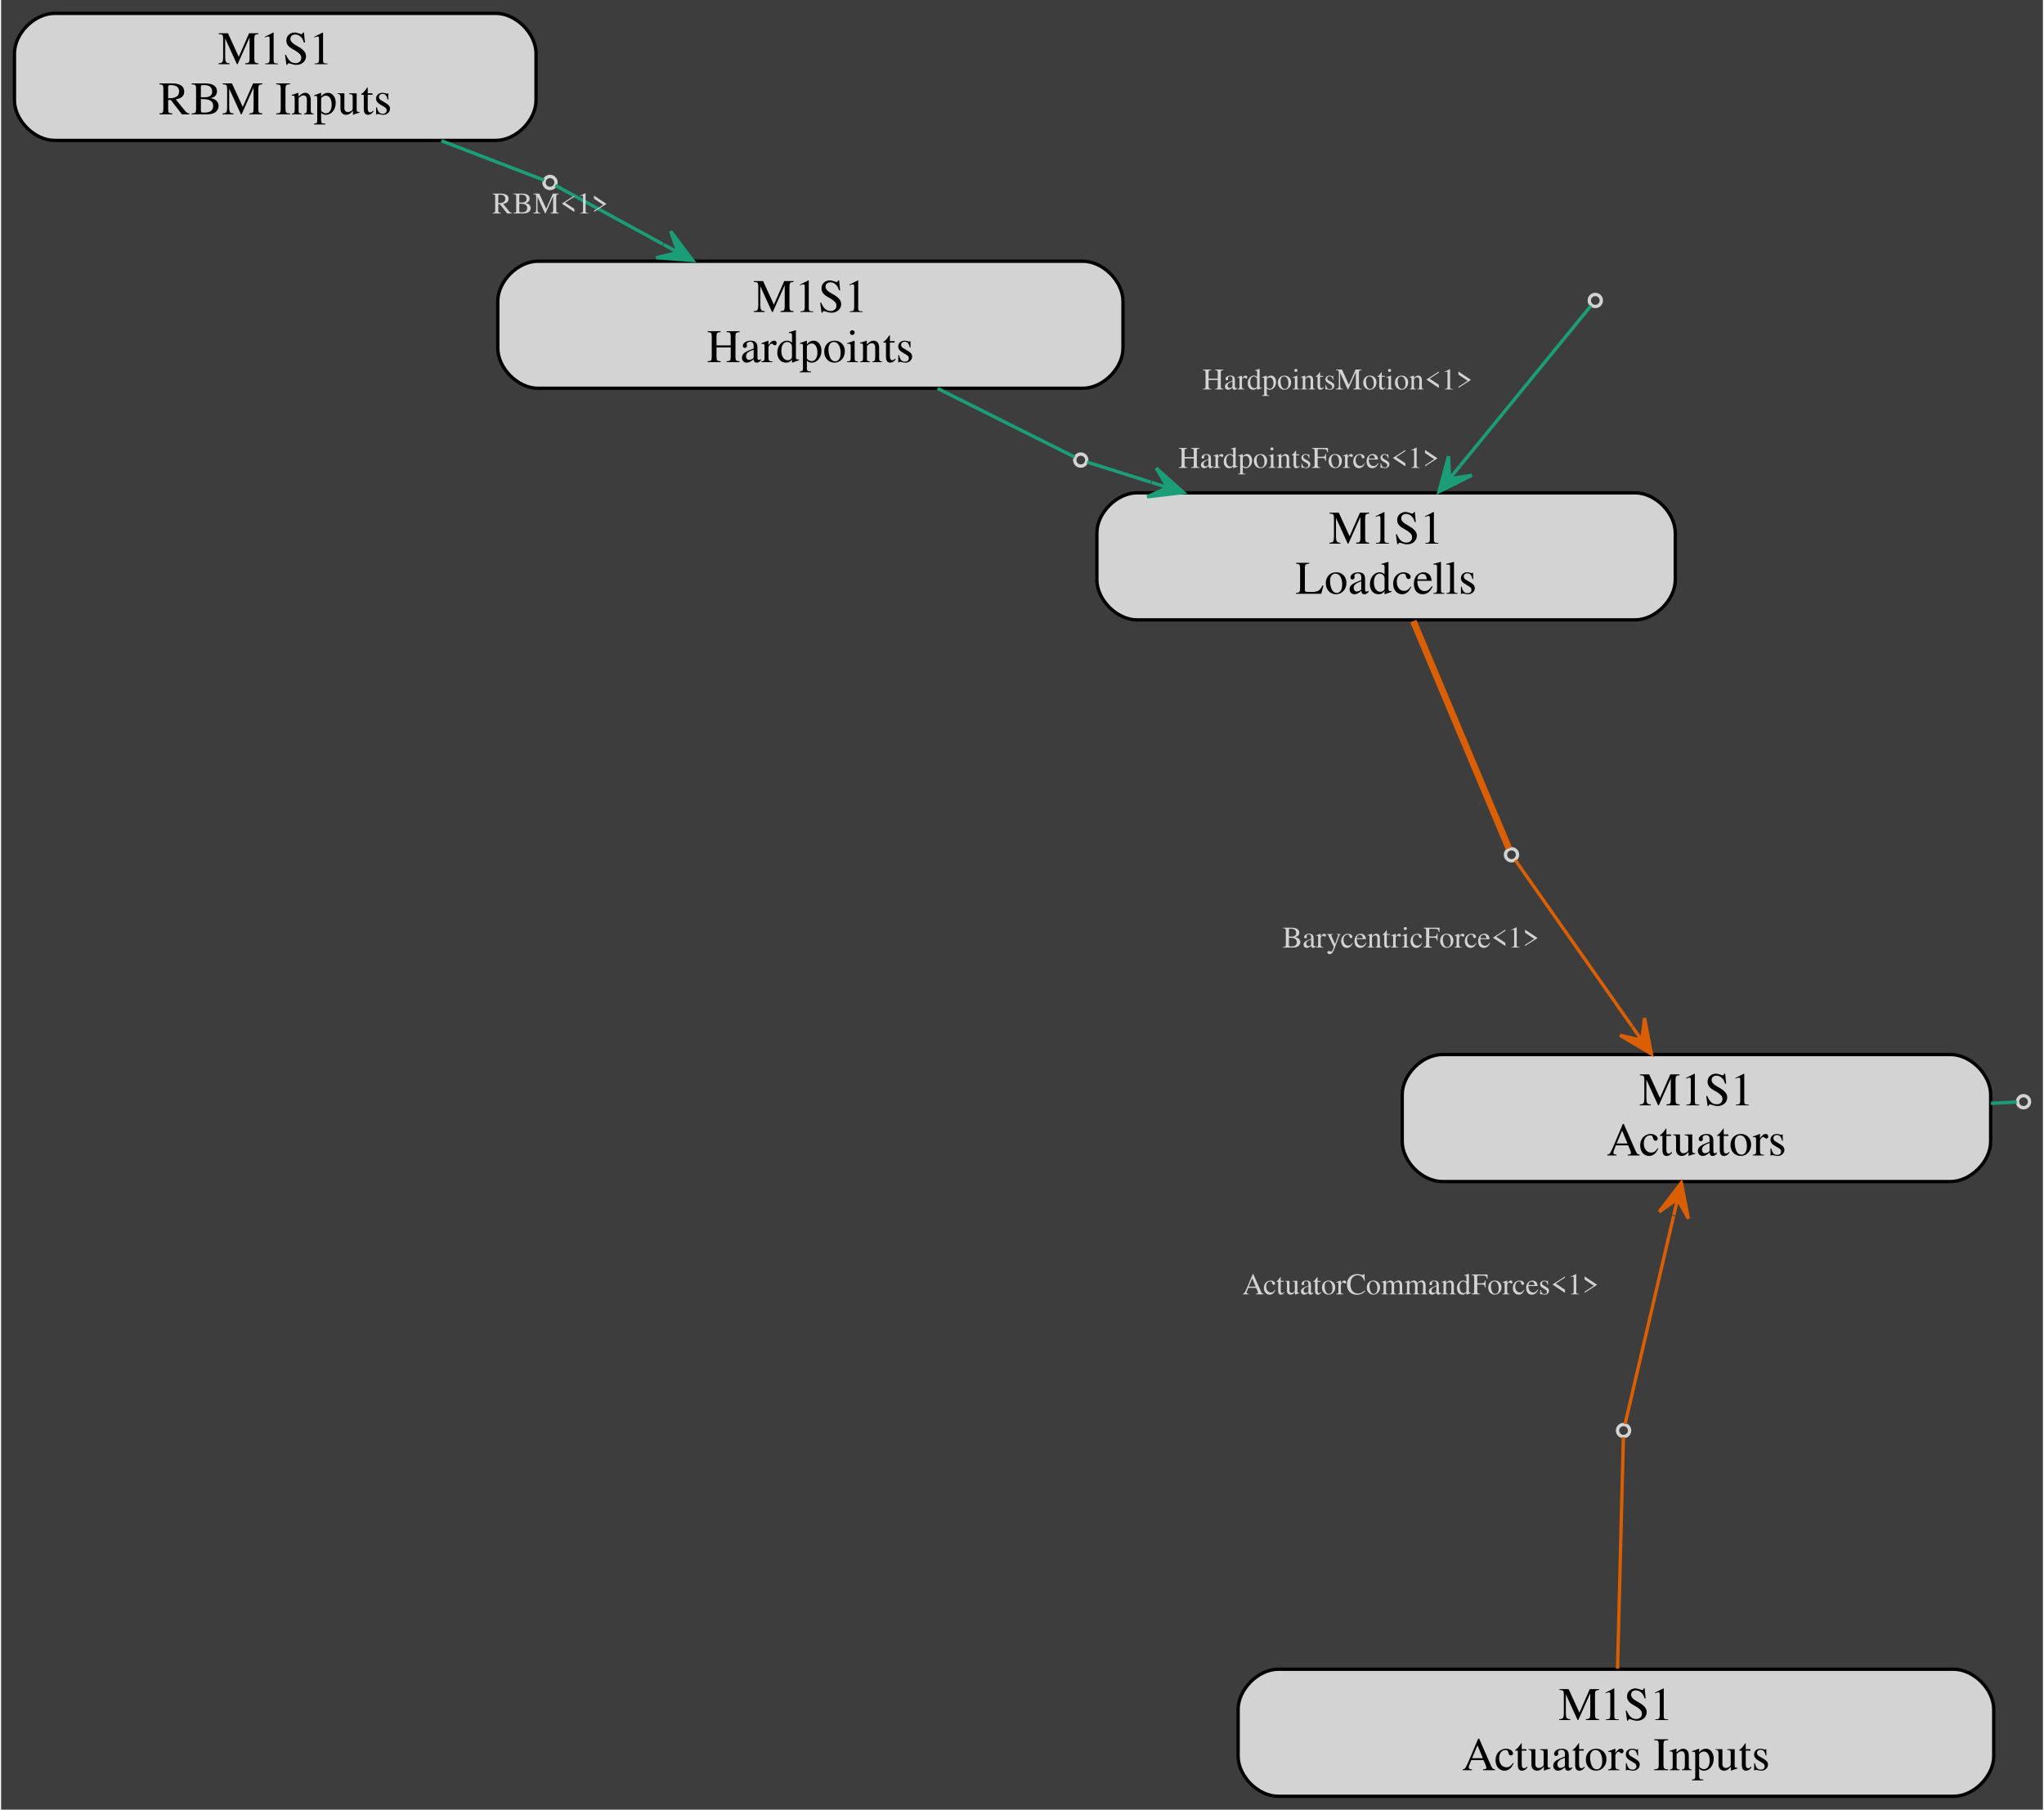
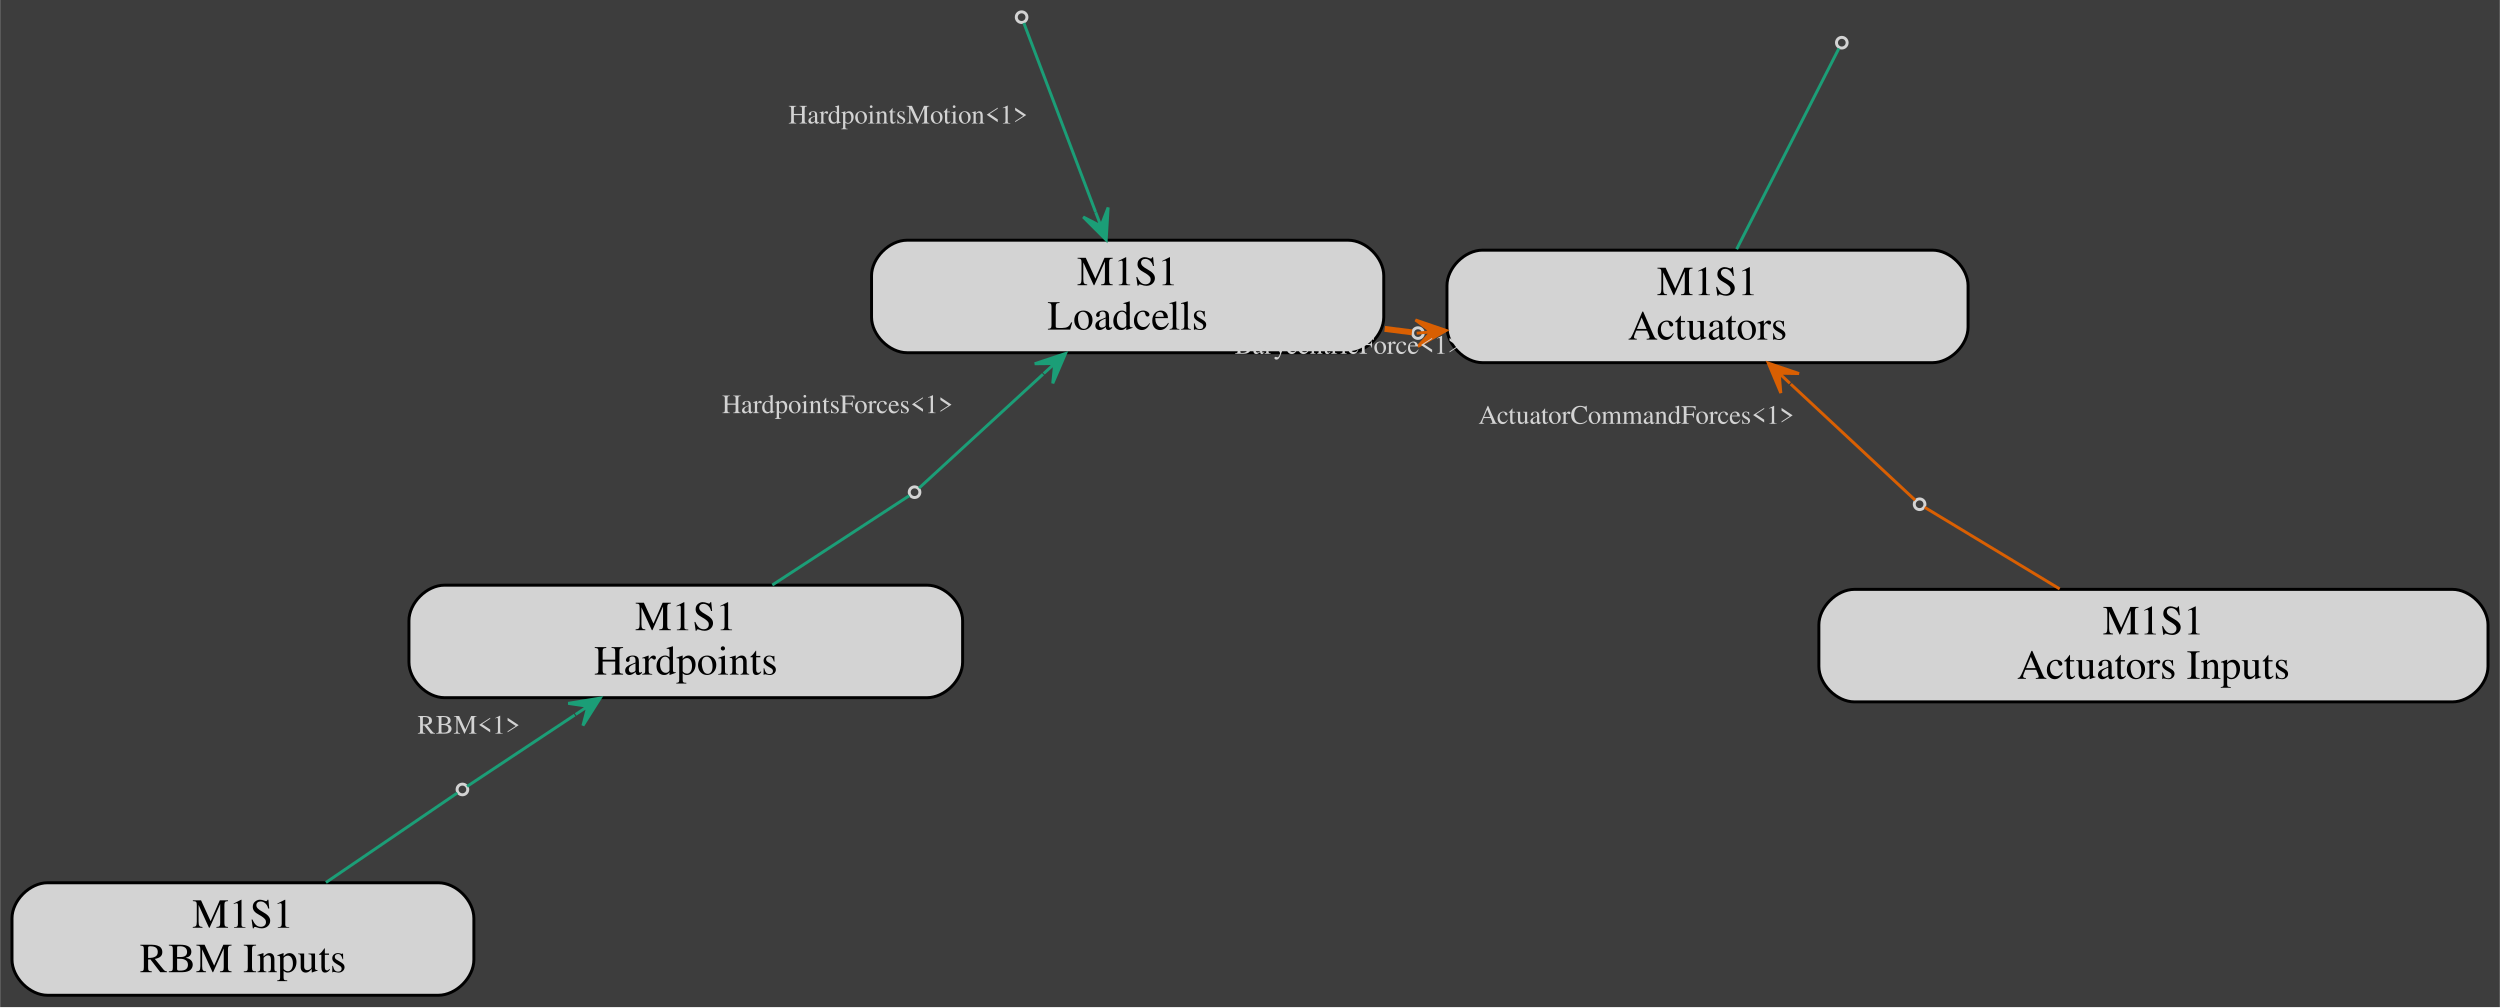
- <svg xmlns="http://www.w3.org/2000/svg" width="611pt" height="541pt" viewBox="0.00 0.00 610.71 541.32">
-   <g id="graph0" class="graph" transform="scale(1 1) rotate(0) translate(4 537.32)">
-     <polygon fill="#3d3d3d" stroke="transparent" points="-4,4 -4,-537.32 606.71,-537.32 606.71,4 -4,4" />
+ <svg xmlns="http://www.w3.org/2000/svg" width="844pt" height="340pt" viewBox="0.00 0.00 844.27 340.15">
+   <g id="graph0" class="graph" transform="scale(1 1) rotate(0) translate(4 336.15)">
+     <polygon fill="#3d3d3d" stroke="transparent" points="-4,4 -4,-336.15 840.27,-336.15 840.27,4 -4,4" />
    <g id="node1" class="node">
-       <path fill="lightgray" stroke="black" d="M144,-533.32C144,-533.32 12,-533.32 12,-533.32 6,-533.32 0,-527.32 0,-521.32 0,-521.32 0,-507.32 0,-507.32 0,-501.32 6,-495.32 12,-495.32 12,-495.32 144,-495.32 144,-495.32 150,-495.32 156,-501.32 156,-507.32 156,-507.32 156,-521.32 156,-521.32 156,-527.32 150,-533.32 144,-533.32" />
-       <text text-anchor="middle" x="78" y="-518.12" font-family="Times,serif" font-size="14.00">M1S1</text>
-       <text text-anchor="middle" x="78" y="-503.12" font-family="Times,serif" font-size="14.00">            RBM Inputs</text>
+       <path fill="lightgray" stroke="black" d="M144,-38C144,-38 12,-38 12,-38 6,-38 0,-32 0,-26 0,-26 0,-12 0,-12 0,-6 6,0 12,0 12,0 144,0 144,0 150,0 156,-6 156,-12 156,-12 156,-26 156,-26 156,-32 150,-38 144,-38" />
+       <text text-anchor="middle" x="78" y="-22.8" font-family="Times,serif" font-size="14.00">M1S1</text>
+       <text text-anchor="middle" x="78" y="-7.8" font-family="Times,serif" font-size="14.00">            RBM Inputs</text>
    </g>
    <g id="node6" class="node">
-       <ellipse fill="#3d3d3d" stroke="lightgray" cx="160.18" cy="-482.74" rx="1.8" ry="1.8" />
+       <ellipse fill="#3d3d3d" stroke="lightgray" cx="152.13" cy="-69.51" rx="1.8" ry="1.8" />
    </g>
    <g id="edge1" class="edge">
-       <path fill="none" stroke="#1b9e77" d="M127.7,-495.22C141.49,-489.92 153.92,-485.15 158.41,-483.42" />
+       <path fill="none" stroke="#1b9e77" d="M106.03,-38.09C123.74,-50.16 144.39,-64.23 150.41,-68.33" />
    </g>
    <g id="node2" class="node">
-       <path fill="lightgray" stroke="black" d="M319.56,-459.18C319.56,-459.18 156.56,-459.18 156.56,-459.18 150.56,-459.18 144.56,-453.18 144.56,-447.18 144.56,-447.18 144.56,-433.18 144.56,-433.18 144.56,-427.18 150.56,-421.18 156.56,-421.18 156.56,-421.18 319.56,-421.18 319.56,-421.18 325.56,-421.18 331.56,-427.18 331.56,-433.18 331.56,-433.18 331.56,-447.18 331.56,-447.18 331.56,-453.18 325.56,-459.18 319.56,-459.18" />
-       <text text-anchor="middle" x="238.06" y="-443.98" font-family="Times,serif" font-size="14.00">M1S1</text>
-       <text text-anchor="middle" x="238.06" y="-428.98" font-family="Times,serif" font-size="14.00">                    Hardpoints</text>
+       <path fill="lightgray" stroke="black" d="M309.07,-138.51C309.07,-138.51 146.07,-138.51 146.07,-138.51 140.07,-138.51 134.07,-132.51 134.07,-126.51 134.07,-126.51 134.07,-112.51 134.07,-112.51 134.07,-106.51 140.07,-100.51 146.07,-100.51 146.07,-100.51 309.07,-100.51 309.07,-100.51 315.07,-100.51 321.07,-106.51 321.07,-112.51 321.07,-112.51 321.07,-126.51 321.07,-126.51 321.07,-132.51 315.07,-138.51 309.07,-138.51" />
+       <text text-anchor="middle" x="227.57" y="-123.31" font-family="Times,serif" font-size="14.00">M1S1</text>
+       <text text-anchor="middle" x="227.57" y="-108.31" font-family="Times,serif" font-size="14.00">                    Hardpoints</text>
    </g>
    <g id="node7" class="node">
-       <ellipse fill="#3d3d3d" stroke="lightgray" cx="318.93" cy="-399.7" rx="1.8" ry="1.8" />
+       <ellipse fill="#3d3d3d" stroke="lightgray" cx="304.84" cy="-169.91" rx="1.8" ry="1.8" />
    </g>
    <g id="edge2" class="edge">
-       <path fill="none" stroke="#1b9e77" d="M276.13,-421.12C293.5,-412.43 311.45,-403.44 317.11,-400.61" />
+       <path fill="none" stroke="#1b9e77" d="M256.79,-138.56C275.25,-150.61 296.77,-164.64 303.04,-168.73" />
    </g>
    <g id="node3" class="node">
-       <path fill="lightgray" stroke="black" d="M484.75,-389.9C484.75,-389.9 335.75,-389.9 335.75,-389.9 329.75,-389.9 323.75,-383.9 323.75,-377.9 323.75,-377.9 323.75,-363.9 323.75,-363.9 323.75,-357.9 329.75,-351.9 335.75,-351.9 335.75,-351.9 484.75,-351.9 484.75,-351.9 490.75,-351.9 496.75,-357.9 496.75,-363.9 496.75,-363.9 496.75,-377.9 496.75,-377.9 496.75,-383.9 490.75,-389.9 484.75,-389.9" />
-       <text text-anchor="middle" x="410.25" y="-374.7" font-family="Times,serif" font-size="14.00">M1S1</text>
-       <text text-anchor="middle" x="410.25" y="-359.7" font-family="Times,serif" font-size="14.00">                    Loadcells</text>
+       <path fill="lightgray" stroke="black" d="M451.31,-255.02C451.31,-255.02 302.31,-255.02 302.31,-255.02 296.31,-255.02 290.31,-249.02 290.31,-243.02 290.31,-243.02 290.31,-229.02 290.31,-229.02 290.31,-223.02 296.31,-217.02 302.31,-217.02 302.31,-217.02 451.31,-217.02 451.31,-217.02 457.31,-217.02 463.31,-223.02 463.31,-229.02 463.31,-229.02 463.31,-243.02 463.31,-243.02 463.31,-249.02 457.31,-255.02 451.31,-255.02" />
+       <text text-anchor="middle" x="376.81" y="-239.82" font-family="Times,serif" font-size="14.00">M1S1</text>
+       <text text-anchor="middle" x="376.81" y="-224.82" font-family="Times,serif" font-size="14.00">                    Loadcells</text>
    </g>
    <g id="node8" class="node">
-       <ellipse fill="#3d3d3d" stroke="lightgray" cx="447.77" cy="-281.64" rx="1.8" ry="1.8" />
+       <ellipse fill="#3d3d3d" stroke="lightgray" cx="474.86" cy="-223.65" rx="1.8" ry="1.8" />
    </g>
    <g id="edge3" class="edge">
-       <path fill="none" stroke="#d95f02" stroke-width="2" d="M418.4,-351.53C428.05,-328.56 443.3,-292.27 446.96,-283.56" />
+       <path fill="none" stroke="#d95f02" stroke-width="2" d="M463.61,-225.07C467.7,-224.55 470.9,-224.15 472.82,-223.9" />
    </g>
    <g id="node4" class="node">
-       <path fill="lightgray" stroke="black" d="M580,-38C580,-38 378,-38 378,-38 372,-38 366,-32 366,-26 366,-26 366,-12 366,-12 366,-6 372,0 378,0 378,0 580,0 580,0 586,0 592,-6 592,-12 592,-12 592,-26 592,-26 592,-32 586,-38 580,-38" />
-       <text text-anchor="middle" x="479" y="-22.8" font-family="Times,serif" font-size="14.00">M1S1</text>
-       <text text-anchor="middle" x="479" y="-7.8" font-family="Times,serif" font-size="14.00">                    Actuators Inputs</text>
+       <path fill="lightgray" stroke="black" d="M824.27,-137.09C824.27,-137.09 622.27,-137.09 622.27,-137.09 616.27,-137.09 610.27,-131.09 610.27,-125.09 610.27,-125.09 610.27,-111.09 610.27,-111.09 610.27,-105.09 616.27,-99.09 622.27,-99.09 622.27,-99.09 824.27,-99.09 824.27,-99.09 830.27,-99.09 836.27,-105.09 836.27,-111.09 836.27,-111.09 836.27,-125.09 836.27,-125.09 836.27,-131.09 830.27,-137.09 824.27,-137.09" />
+       <text text-anchor="middle" x="723.27" y="-121.89" font-family="Times,serif" font-size="14.00">M1S1</text>
+       <text text-anchor="middle" x="723.27" y="-106.89" font-family="Times,serif" font-size="14.00">                    Actuators Inputs</text>
    </g>
    <g id="node9" class="node">
-       <ellipse fill="#3d3d3d" stroke="lightgray" cx="481.28" cy="-109.41" rx="1.8" ry="1.8" />
+       <ellipse fill="#3d3d3d" stroke="lightgray" cx="644.29" cy="-165.84" rx="1.8" ry="1.8" />
    </g>
    <g id="edge4" class="edge">
-       <path fill="none" stroke="#d95f02" d="M479.48,-38.17C480.07,-61.39 481.01,-98.52 481.23,-107.43" />
+       <path fill="none" stroke="#d95f02" d="M691.6,-137.24C673.06,-148.44 652.12,-161.1 646.03,-164.78" />
    </g>
    <g id="node5" class="node">
-       <path fill="lightgray" stroke="black" d="M579.08,-221.88C579.08,-221.88 427.08,-221.88 427.08,-221.88 421.08,-221.88 415.08,-215.88 415.08,-209.88 415.08,-209.88 415.08,-195.88 415.08,-195.88 415.08,-189.88 421.08,-183.88 427.08,-183.88 427.08,-183.88 579.08,-183.88 579.08,-183.88 585.08,-183.88 591.08,-189.88 591.08,-195.88 591.08,-195.88 591.08,-209.88 591.08,-209.88 591.08,-215.88 585.08,-221.88 579.08,-221.88" />
-       <text text-anchor="middle" x="503.08" y="-206.68" font-family="Times,serif" font-size="14.00">M1S1</text>
-       <text text-anchor="middle" x="503.08" y="-191.68" font-family="Times,serif" font-size="14.00">                    Actuators</text>
+       <path fill="lightgray" stroke="black" d="M648.66,-251.66C648.66,-251.66 496.66,-251.66 496.66,-251.66 490.66,-251.66 484.66,-245.66 484.66,-239.66 484.66,-239.66 484.66,-225.66 484.66,-225.66 484.66,-219.66 490.66,-213.66 496.66,-213.66 496.66,-213.66 648.66,-213.66 648.66,-213.66 654.66,-213.66 660.66,-219.66 660.66,-225.66 660.66,-225.66 660.66,-239.66 660.66,-239.66 660.66,-245.66 654.66,-251.66 648.66,-251.66" />
+       <text text-anchor="middle" x="572.66" y="-236.46" font-family="Times,serif" font-size="14.00">M1S1</text>
+       <text text-anchor="middle" x="572.66" y="-221.46" font-family="Times,serif" font-size="14.00">                    Actuators</text>
    </g>
    <g id="node10" class="node">
-       <ellipse fill="#3d3d3d" stroke="lightgray" cx="600.91" cy="-207.77" rx="1.8" ry="1.8" />
+       <ellipse fill="#3d3d3d" stroke="lightgray" cx="618.02" cy="-321.73" rx="1.8" ry="1.8" />
    </g>
    <g id="edge5" class="edge">
-       <path fill="none" stroke="#1b9e77" d="M591.17,-207.28C594.55,-207.45 597.21,-207.58 598.89,-207.67" />
+       <path fill="none" stroke="#1b9e77" d="M582.5,-251.99C594.18,-274.91 612.62,-311.12 617.04,-319.81" />
    </g>
    <g id="edge6" class="edge">
-       <path fill="none" stroke="#1b9e77" d="M161.8,-481.85C166.33,-479.38 179.66,-472.1 193.94,-464.29" />
-       <polygon fill="#1b9e77" stroke="#1b9e77" points="202.88,-459.41 196.27,-468.15 198.5,-461.8 194.11,-464.2 194.11,-464.2 194.11,-464.2 198.5,-461.8 191.95,-460.25 202.88,-459.41 202.88,-459.41" />
-       <text text-anchor="middle" x="160.29" y="-473.46" font-family="Times,serif" font-size="9.00" fill="lightgray">RBM&lt;1&gt;</text>
+       <path fill="none" stroke="#1b9e77" d="M153.71,-70.55C158.64,-73.82 174.36,-84.24 190.05,-94.64" />
+       <polygon fill="#1b9e77" stroke="#1b9e77" points="198.68,-100.36 187.86,-98.59 194.52,-97.6 190.35,-94.84 190.35,-94.84 190.35,-94.84 194.52,-97.6 192.83,-91.09 198.68,-100.36 198.68,-100.36" />
+       <text text-anchor="middle" x="154.35" y="-88.36" font-family="Times,serif" font-size="9.00" fill="lightgray">RBM&lt;1&gt;</text>
    </g>
    <g id="edge7" class="edge">
-       <path fill="none" stroke="#1b9e77" d="M320.84,-399.09C324.07,-398.07 331.14,-395.85 339.96,-393.06" />
-       <polygon fill="#1b9e77" stroke="#1b9e77" points="349.69,-389.99 341.51,-397.29 344.93,-391.5 340.16,-393 340.16,-393 340.16,-393 344.93,-391.5 338.8,-388.71 349.69,-389.99 349.69,-389.99" />
-       <text text-anchor="middle" x="387.2" y="-397.37" font-family="Times,serif" font-size="9.00" fill="lightgray">HardpointsForces&lt;1&gt;</text>
+       <path fill="none" stroke="#1b9e77" d="M306.34,-171.29C311.81,-176.31 331.17,-194.09 348.23,-209.76" />
+       <polygon fill="#1b9e77" stroke="#1b9e77" points="355.84,-216.75 345.43,-213.3 352.16,-213.37 348.47,-209.99 348.47,-209.99 348.47,-209.99 352.16,-213.37 351.52,-206.67 355.84,-216.75 355.84,-216.75" />
+       <text text-anchor="middle" x="278.87" y="-196.62" font-family="Times,serif" font-size="9.00" fill="lightgray">HardpointsForces&lt;1&gt;</text>
    </g>
    <g id="edge10" class="edge">
-       <path fill="none" stroke="#d95f02" d="M448.93,-279.99C453.41,-273.6 470.11,-249.83 483.79,-230.35" />
-       <polygon fill="#d95f02" stroke="#d95f02" points="489.62,-222.06 487.55,-232.82 486.74,-226.15 483.87,-230.24 483.87,-230.24 483.87,-230.24 486.74,-226.15 480.19,-227.65 489.62,-222.06 489.62,-222.06" />
-       <text text-anchor="middle" x="417.73" y="-253.88" font-family="Times,serif" font-size="9.00" fill="lightgray">BarycentricForce&lt;1&gt;</text>
+       <path fill="none" stroke="#d95f02" d="M476.9,-223.84C477,-223.85 477.11,-223.85 477.22,-223.87" />
+       <polygon fill="#d95f02" stroke="#d95f02" points="484.38,-224.53 474.01,-228.09 479.41,-224.07 474.43,-223.61 474.43,-223.61 474.43,-223.61 479.41,-224.07 474.84,-219.13 484.38,-224.53 484.38,-224.53" />
+       <text text-anchor="middle" x="451.43" y="-216.66" font-family="Times,serif" font-size="9.00" fill="lightgray">BarycentricForce&lt;1&gt;</text>
    </g>
    <g id="edge9" class="edge">
-       <path fill="none" stroke="#d95f02" d="M481.74,-111.36C483.59,-119.31 490.73,-149.93 496.25,-173.59" />
-       <polygon fill="#d95f02" stroke="#d95f02" points="498.57,-183.54 491.92,-174.82 497.44,-178.67 496.3,-173.8 496.3,-173.8 496.3,-173.8 497.44,-178.67 500.68,-172.78 498.57,-183.54 498.57,-183.54" />
-       <text text-anchor="middle" x="420.63" y="-150.14" font-family="Times,serif" font-size="9.00" fill="lightgray">ActuatorCommandForces&lt;1&gt;</text>
+       <path fill="none" stroke="#d95f02" d="M642.79,-167.23C637.32,-172.34 617.83,-190.52 600.78,-206.42" />
+       <polygon fill="#d95f02" stroke="#d95f02" points="593.18,-213.51 597.42,-203.4 596.84,-210.1 600.49,-206.69 600.49,-206.69 600.49,-206.69 596.84,-210.1 603.56,-209.98 593.18,-213.51 593.18,-213.51" />
+       <text text-anchor="middle" x="548.67" y="-193.01" font-family="Times,serif" font-size="9.00" fill="lightgray">ActuatorCommandForces&lt;1&gt;</text>
    </g>
    <g id="node11" class="node">
-       <ellipse fill="#3d3d3d" stroke="lightgray" cx="472.83" cy="-447.44" rx="1.8" ry="1.8" />
+       <ellipse fill="#3d3d3d" stroke="lightgray" cx="341" cy="-330.35" rx="1.8" ry="1.8" />
    </g>
    <g id="edge8" class="edge">
-       <path fill="none" stroke="#1b9e77" d="M471.52,-445.84C466.49,-439.68 447.84,-416.88 432.43,-398.03" />
-       <polygon fill="#1b9e77" stroke="#1b9e77" points="426.08,-390.25 435.89,-395.14 429.24,-394.12 432.4,-397.99 432.4,-397.99 432.4,-397.99 429.24,-394.12 428.92,-400.84 426.08,-390.25 426.08,-390.25" />
-       <text text-anchor="middle" x="395.79" y="-420.83" font-family="Times,serif" font-size="9.00" fill="lightgray">HardpointsMotion&lt;1&gt;</text>
+       <path fill="none" stroke="#1b9e77" d="M341.75,-328.38C344.84,-320.24 356.87,-288.54 365.99,-264.53" />
+       <polygon fill="#1b9e77" stroke="#1b9e77" points="369.56,-255.12 370.22,-266.07 367.79,-259.8 366.01,-264.47 366.01,-264.47 366.01,-264.47 367.79,-259.8 361.8,-262.87 369.56,-255.12 369.56,-255.12" />
+       <text text-anchor="middle" x="302.7" y="-294.44" font-family="Times,serif" font-size="9.00" fill="lightgray">HardpointsMotion&lt;1&gt;</text>
    </g>
  </g>
</svg>
